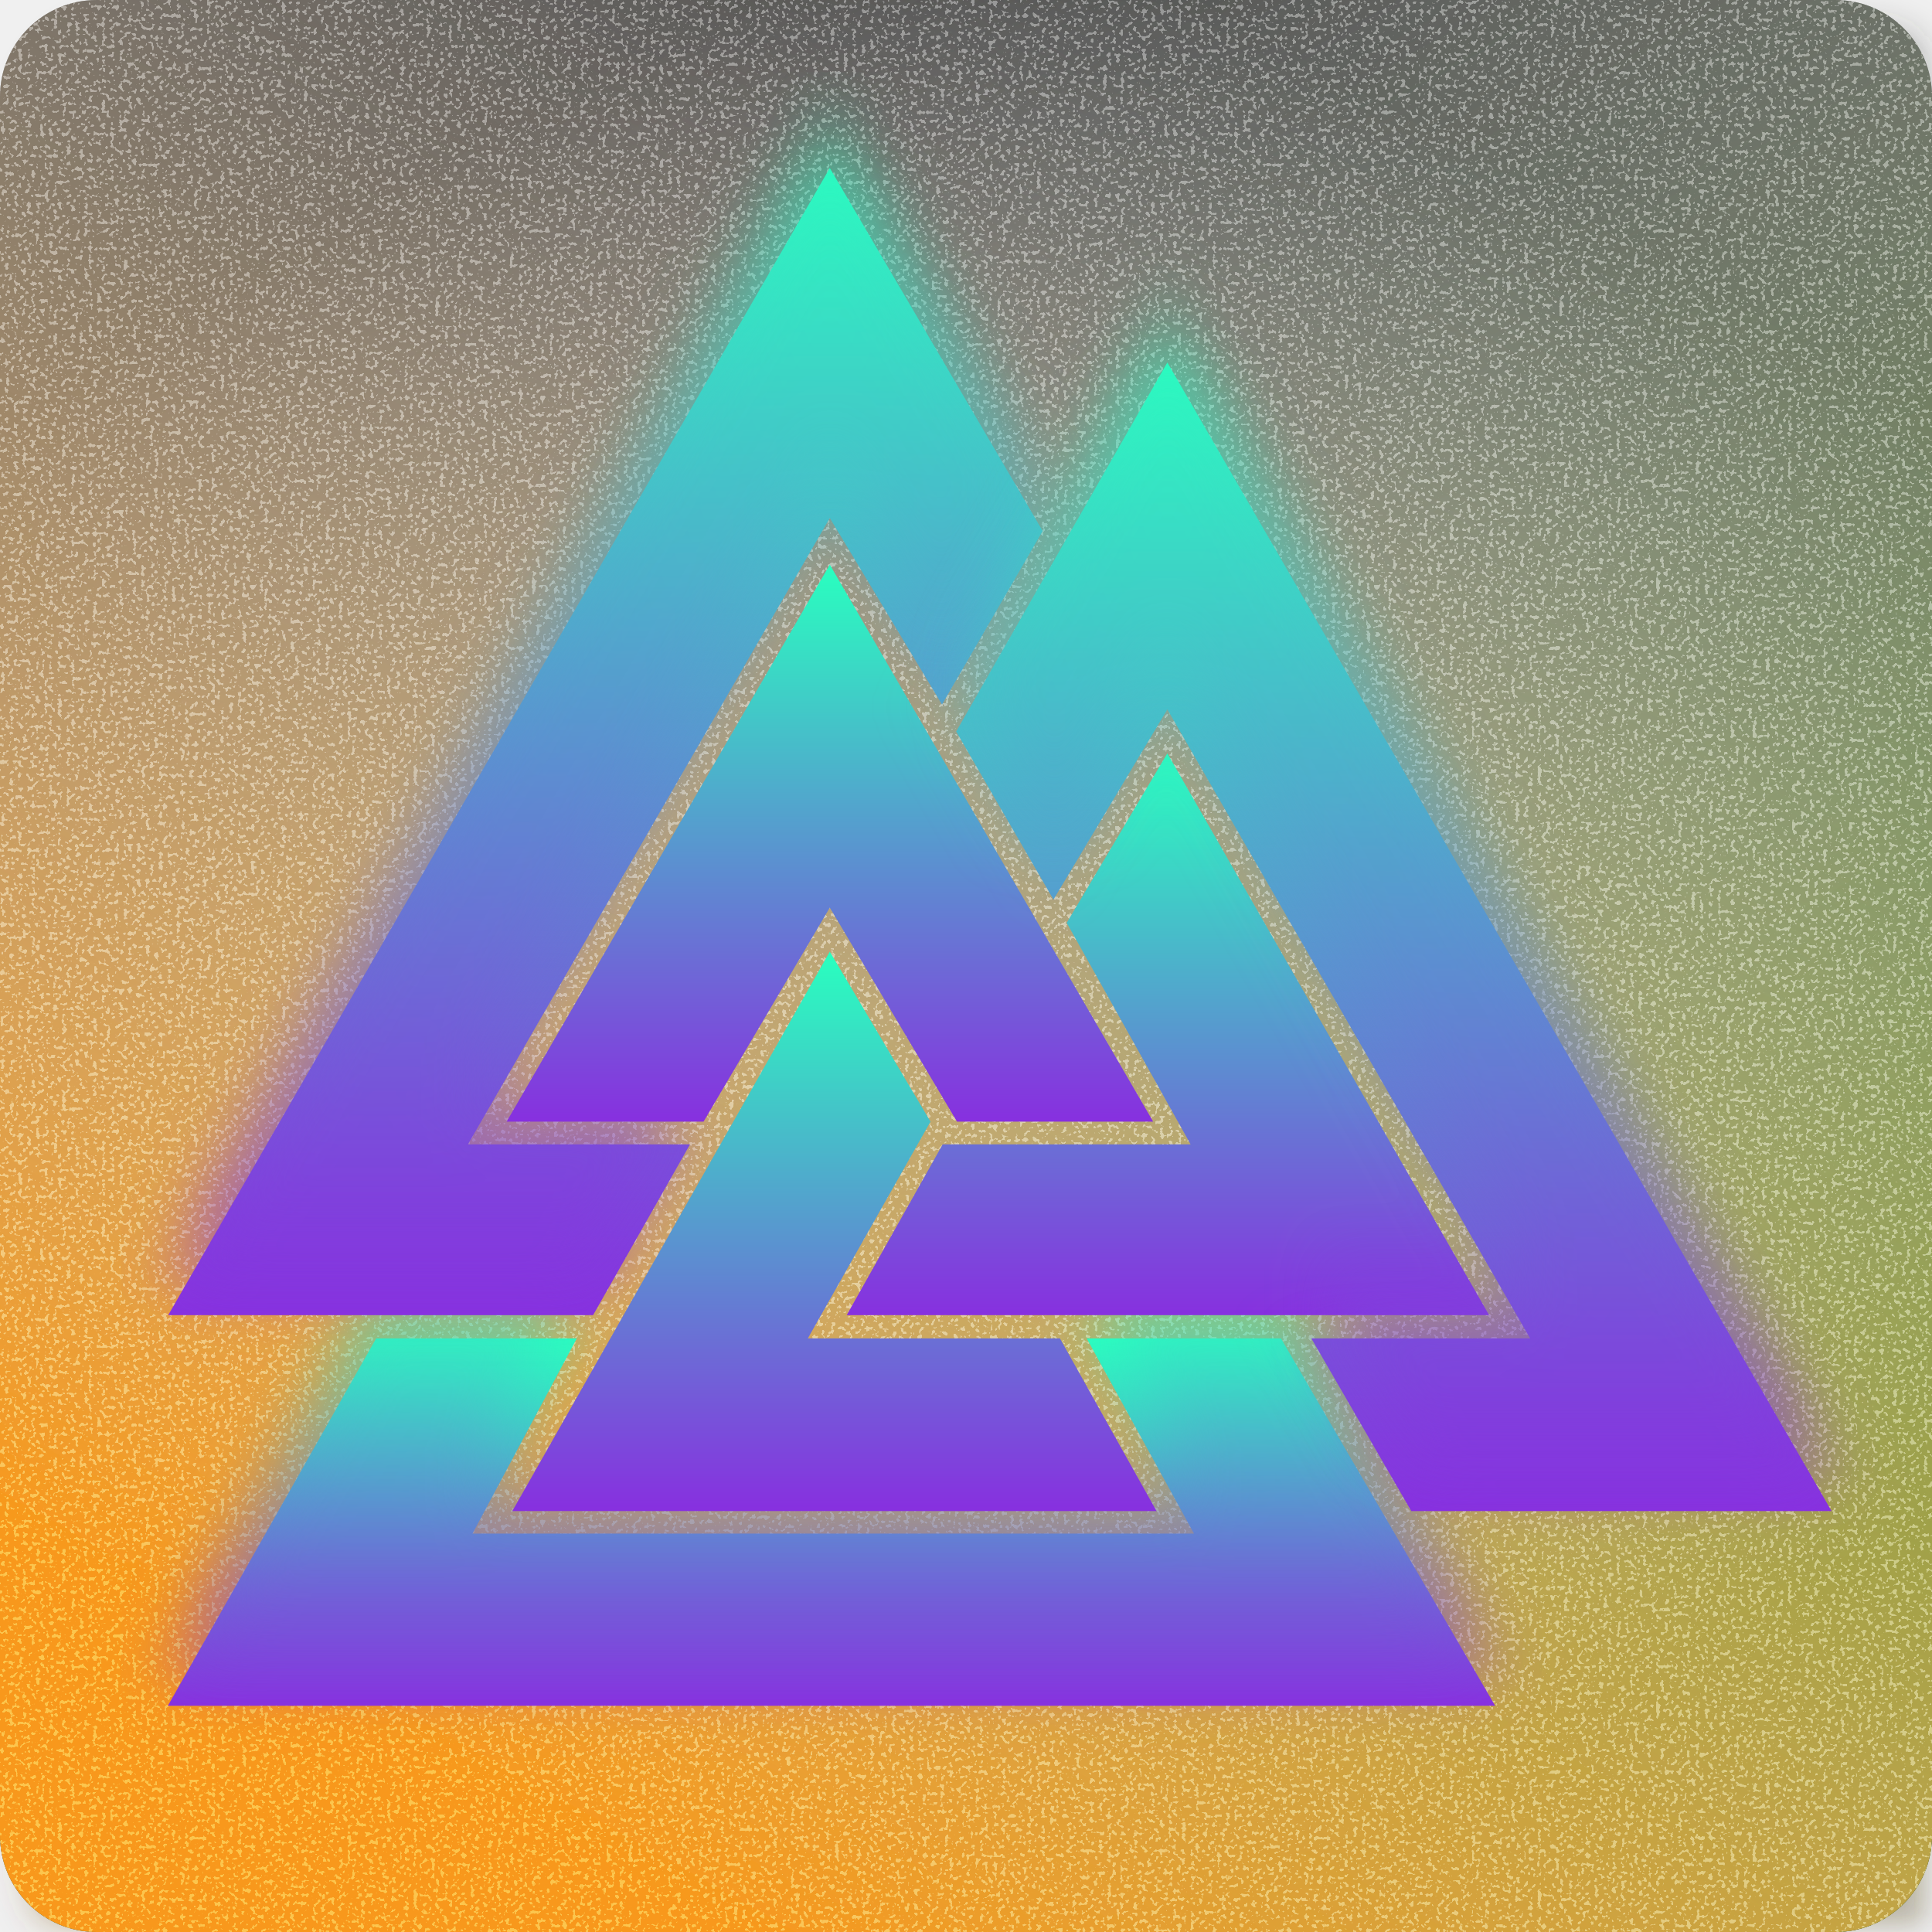
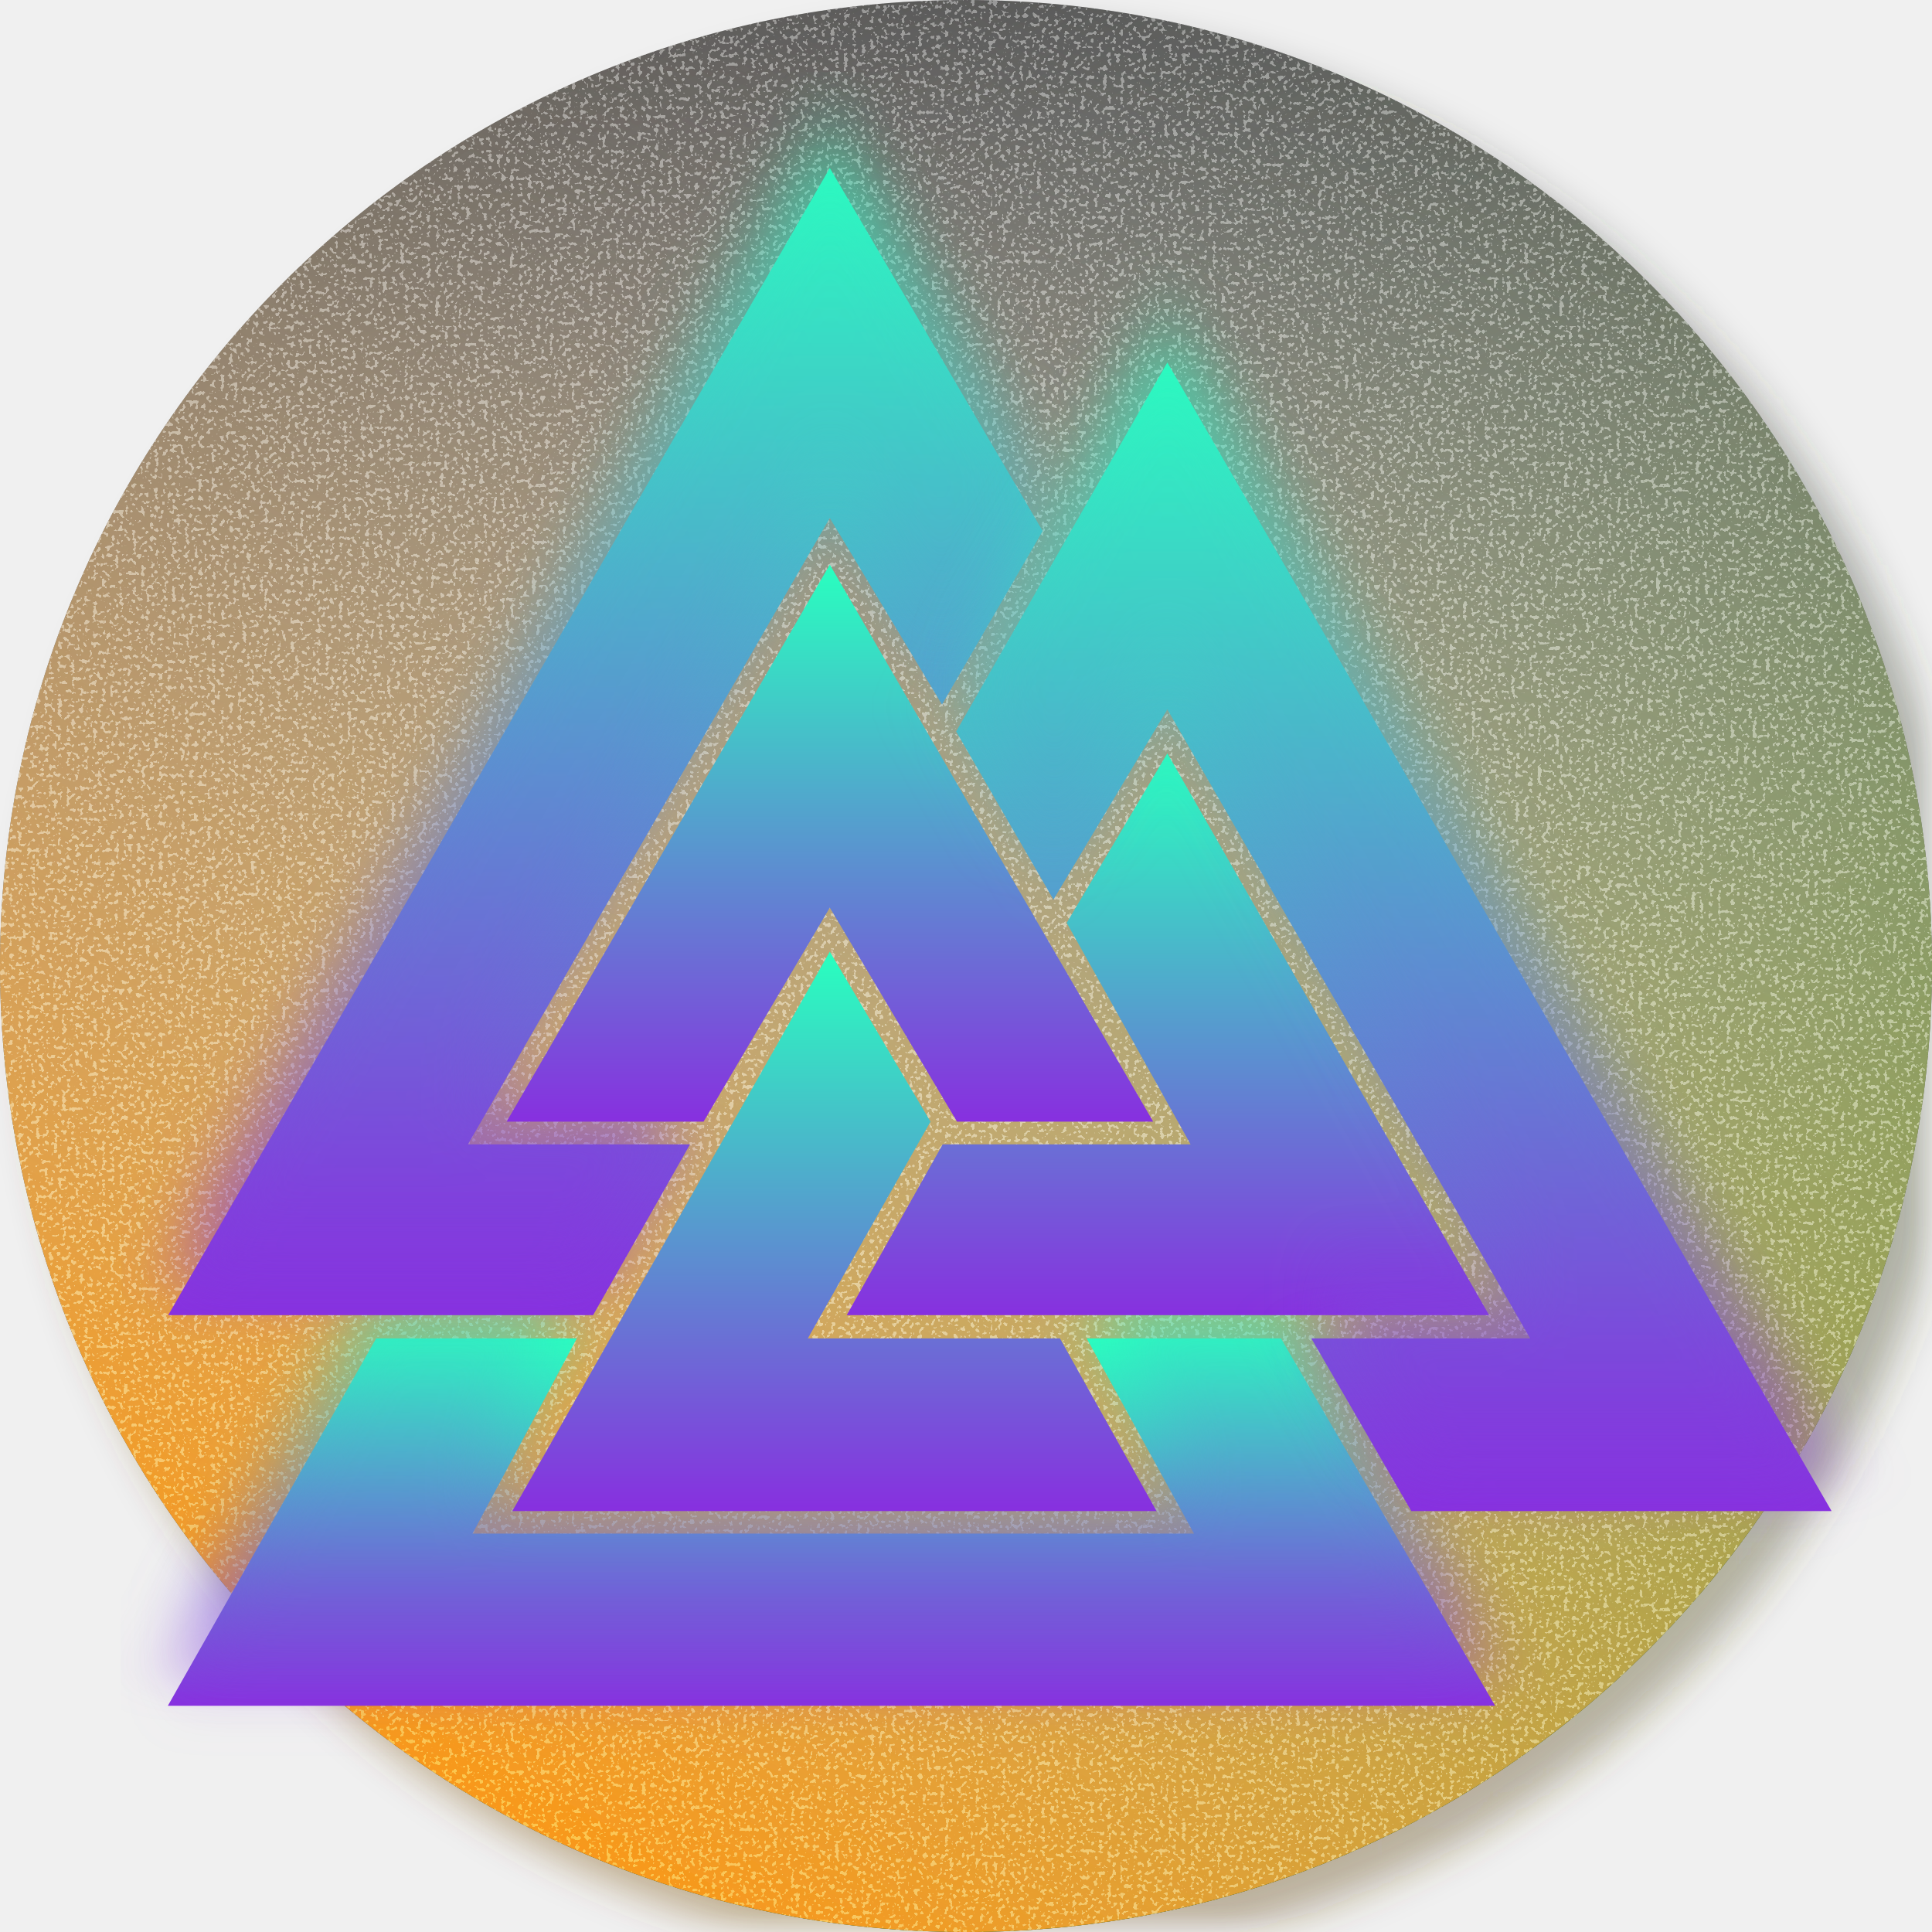
- <svg xmlns="http://www.w3.org/2000/svg" xmlns:xlink="http://www.w3.org/1999/xlink" height="300px" version="1.1" viewBox="0 0 800 800" width="300px">
+ <svg xmlns="http://www.w3.org/2000/svg" xmlns:xlink="http://www.w3.org/1999/xlink" height="40px" version="1.1" viewBox="0 0 800 800" width="40px">
  <defs>
    <filter height="200%" id="dropShadow" width="200%" x="0" y="0">
      <feOffset dx="12" dy="12" in="SourceGraphic" result="offOut">
      </feOffset>
      <feColorMatrix in="offOut" result="matrixOut" type="matrix" values="0.2 0 0 0 0 0 0.2 0 0 0 0 0 0.2 0 0 0 0 0 0.4 0">
      </feColorMatrix>
      <feGaussianBlur in="matrixOut" result="blurOut" stdDeviation="8">
      </feGaussianBlur>
      <feBlend in="SourceGraphic" in2="blurOut" mode="normal">
      </feBlend>
    </filter>
    <filter id="neon" x="-100%" y="-100%" width="400%" height="400%" filterUnits="objectBoundingBox" primitiveUnits="userSpaceOnUse" color-interpolation-filters="sRGB">
      <feGaussianBlur stdDeviation="17 8" x="0%" y="0%" width="100%" height="100%" in="SourceGraphic" edgeMode="none" result="blur" />
    </filter>
    <filter id="neon2" x="-100%" y="-100%" width="400%" height="400%" filterUnits="objectBoundingBox" primitiveUnits="userSpaceOnUse" color-interpolation-filters="sRGB">
      <feGaussianBlur stdDeviation="10 17" x="0%" y="0%" width="100%" height="100%" in="SourceGraphic" edgeMode="none" result="blur" />
    </filter>
    <filter id="grainy" x="-20%" y="-20%" width="140%" height="140%" filterUnits="objectBoundingBox" primitiveUnits="userSpaceOnUse" color-interpolation-filters="sRGB">
      <feTurbulence type="fractalNoise" baseFrequency="0.55" numOctaves="2" seed="2" stitchTiles="stitch" x="0%" y="0%" width="100%" height="100%" result="turbulence" />
      <feColorMatrix type="saturate" values="0" x="0%" y="0%" width="100%" height="100%" in="turbulence" result="colormatrix" />
      <feComponentTransfer x="0%" y="0%" width="100%" height="100%" in="colormatrix" result="componentTransfer">
        <feFuncR type="linear" slope="3" />
        <feFuncG type="linear" slope="3" />
        <feFuncB type="linear" slope="3" />
      </feComponentTransfer>
      <feColorMatrix x="0%" y="0%" width="100%" height="100%" in="componentTransfer" result="colormatrix2" type="matrix" values="1 0 0 0 0               0 1 0 0 0               0 0 1 0 0               0 0 0 19 -11" />
    </filter>
    <linearGradient x1="50%" y1="0%" x2="50%" y2="100%" id="sky-gradient">
      <stop stop-color="hsl(162, 100%, 58%)" stop-opacity="1" offset="0%" />
      <stop stop-color="hsl(270, 73%, 53%)" stop-opacity="1" offset="100%" />
    </linearGradient>
    <linearGradient gradientTransform="rotate(-150, 0.5, 0.5)" x1="50%" y1="0%" x2="50%" y2="100%" id="grainyGradient1">
      <stop stop-color="hsla(34, 94%, 54%, 1.00)" stop-opacity="1" offset="-0%" />
      <stop stop-color="rgba(255,255,255,0)" stop-opacity="0" offset="100%" />
    </linearGradient>
    <linearGradient gradientTransform="rotate(150, 0.5, 0.5)" x1="50%" y1="0%" x2="50%" y2="100%" id="grainyGradient2">
      <stop stop-color="hsl(88, 92%, 24%)" stop-opacity="1" />
      <stop stop-color="rgba(255,255,255,0)" stop-opacity="0" offset="100%" />
    </linearGradient>
  </defs>
  <g id="backdrop" filter="url(#dropShadow)">
    <mask id="backdropArea">
-       <rect fill="white" height="100%" rx="5%" width="100%" x="0" y="0" />
+       <circle cx="50%" cy="50%" fill="white" r="50%" />
    </mask>
    <rect fill="hsl(0, 0%, 27%)" height="100%" id="backdrop-fill" mask="url(#backdropArea)" width="100%" />
    <rect fill="url(#grainyGradient2)" id="backdrop-gradient" mask="url(#backdropArea)" height="100%" width="100%" />
    <rect fill="url(#grainyGradient1)" id="backdrop-grain" height="100%" mask="url(#backdropArea)" width="100%" />
    <rect fill="transparent" filter="url(#grainy)" height="100%" id="backdrop-softlight" mask="url(#backdropArea)" style="mix-blend-mode: soft-light" width="100%" />
  </g>
  <g id="valknut" fill="url(#sky-gradient)" transform="translate(50, 50)">
    <path id="outer-bottom" d="         M19.503,656.329         H569.11         L480.396,504.189         H399.972         L444.412,585.031         H145.661         L188.856,504.189         H105.782Z         " />
    <use xlink:href="#outer-bottom" filter="url(#neon)" transform="translate(0, -10)" opacity="0.25" />
    <use xlink:href="#outer-bottom" filter="url(#neon2)" transform="translate(0, -20)" opacity="0.5" />
    <path id="outer-left" d="         M19.654,494.568         H195.586         L235.73,423.863         H143.757         L293.602,164.479         L340.068,241.734         L381.741,169.869         L293.602,19.579Z       " />
    <use xlink:href="#outer-left" filter="url(#neon)" transform="translate(0, -10)" opacity="0.25" />
    <use xlink:href="#outer-left" filter="url(#neon2)" transform="translate(0, -20)" opacity="0.5" />
    <path id="inner-left" d="         M159.778,414.447         H241.317         L293.602,325.824         L346.277,414.447         H427.501         L293.602,183.811Z       " />
    <path id="inner-bottom" d="         M162.142,575.714         H428.897         L388.89,504.189         H284.518         L335.293,414.447         L293.602,344.062Z       " />
    <path id="inner-right" d="         M300.604,494.568         H566.603         L433.378,261.951         L391.708,332.126         L443.005,423.863         H340.345Z       " />
    <path id="outer-right" d="         M345.934,252.893         L386.214,322.502         L433.378,243.743         L583.604,504.189         H492.989         L534.392,575.714         H708.421         L433.378,100.098Z       " />
    <use xlink:href="#outer-right" filter="url(#neon)" transform="translate(0, -10)" opacity="0.25" />
    <use xlink:href="#outer-right" filter="url(#neon2)" transform="translate(0, -20)" opacity="0.5" />
  </g>
</svg>
